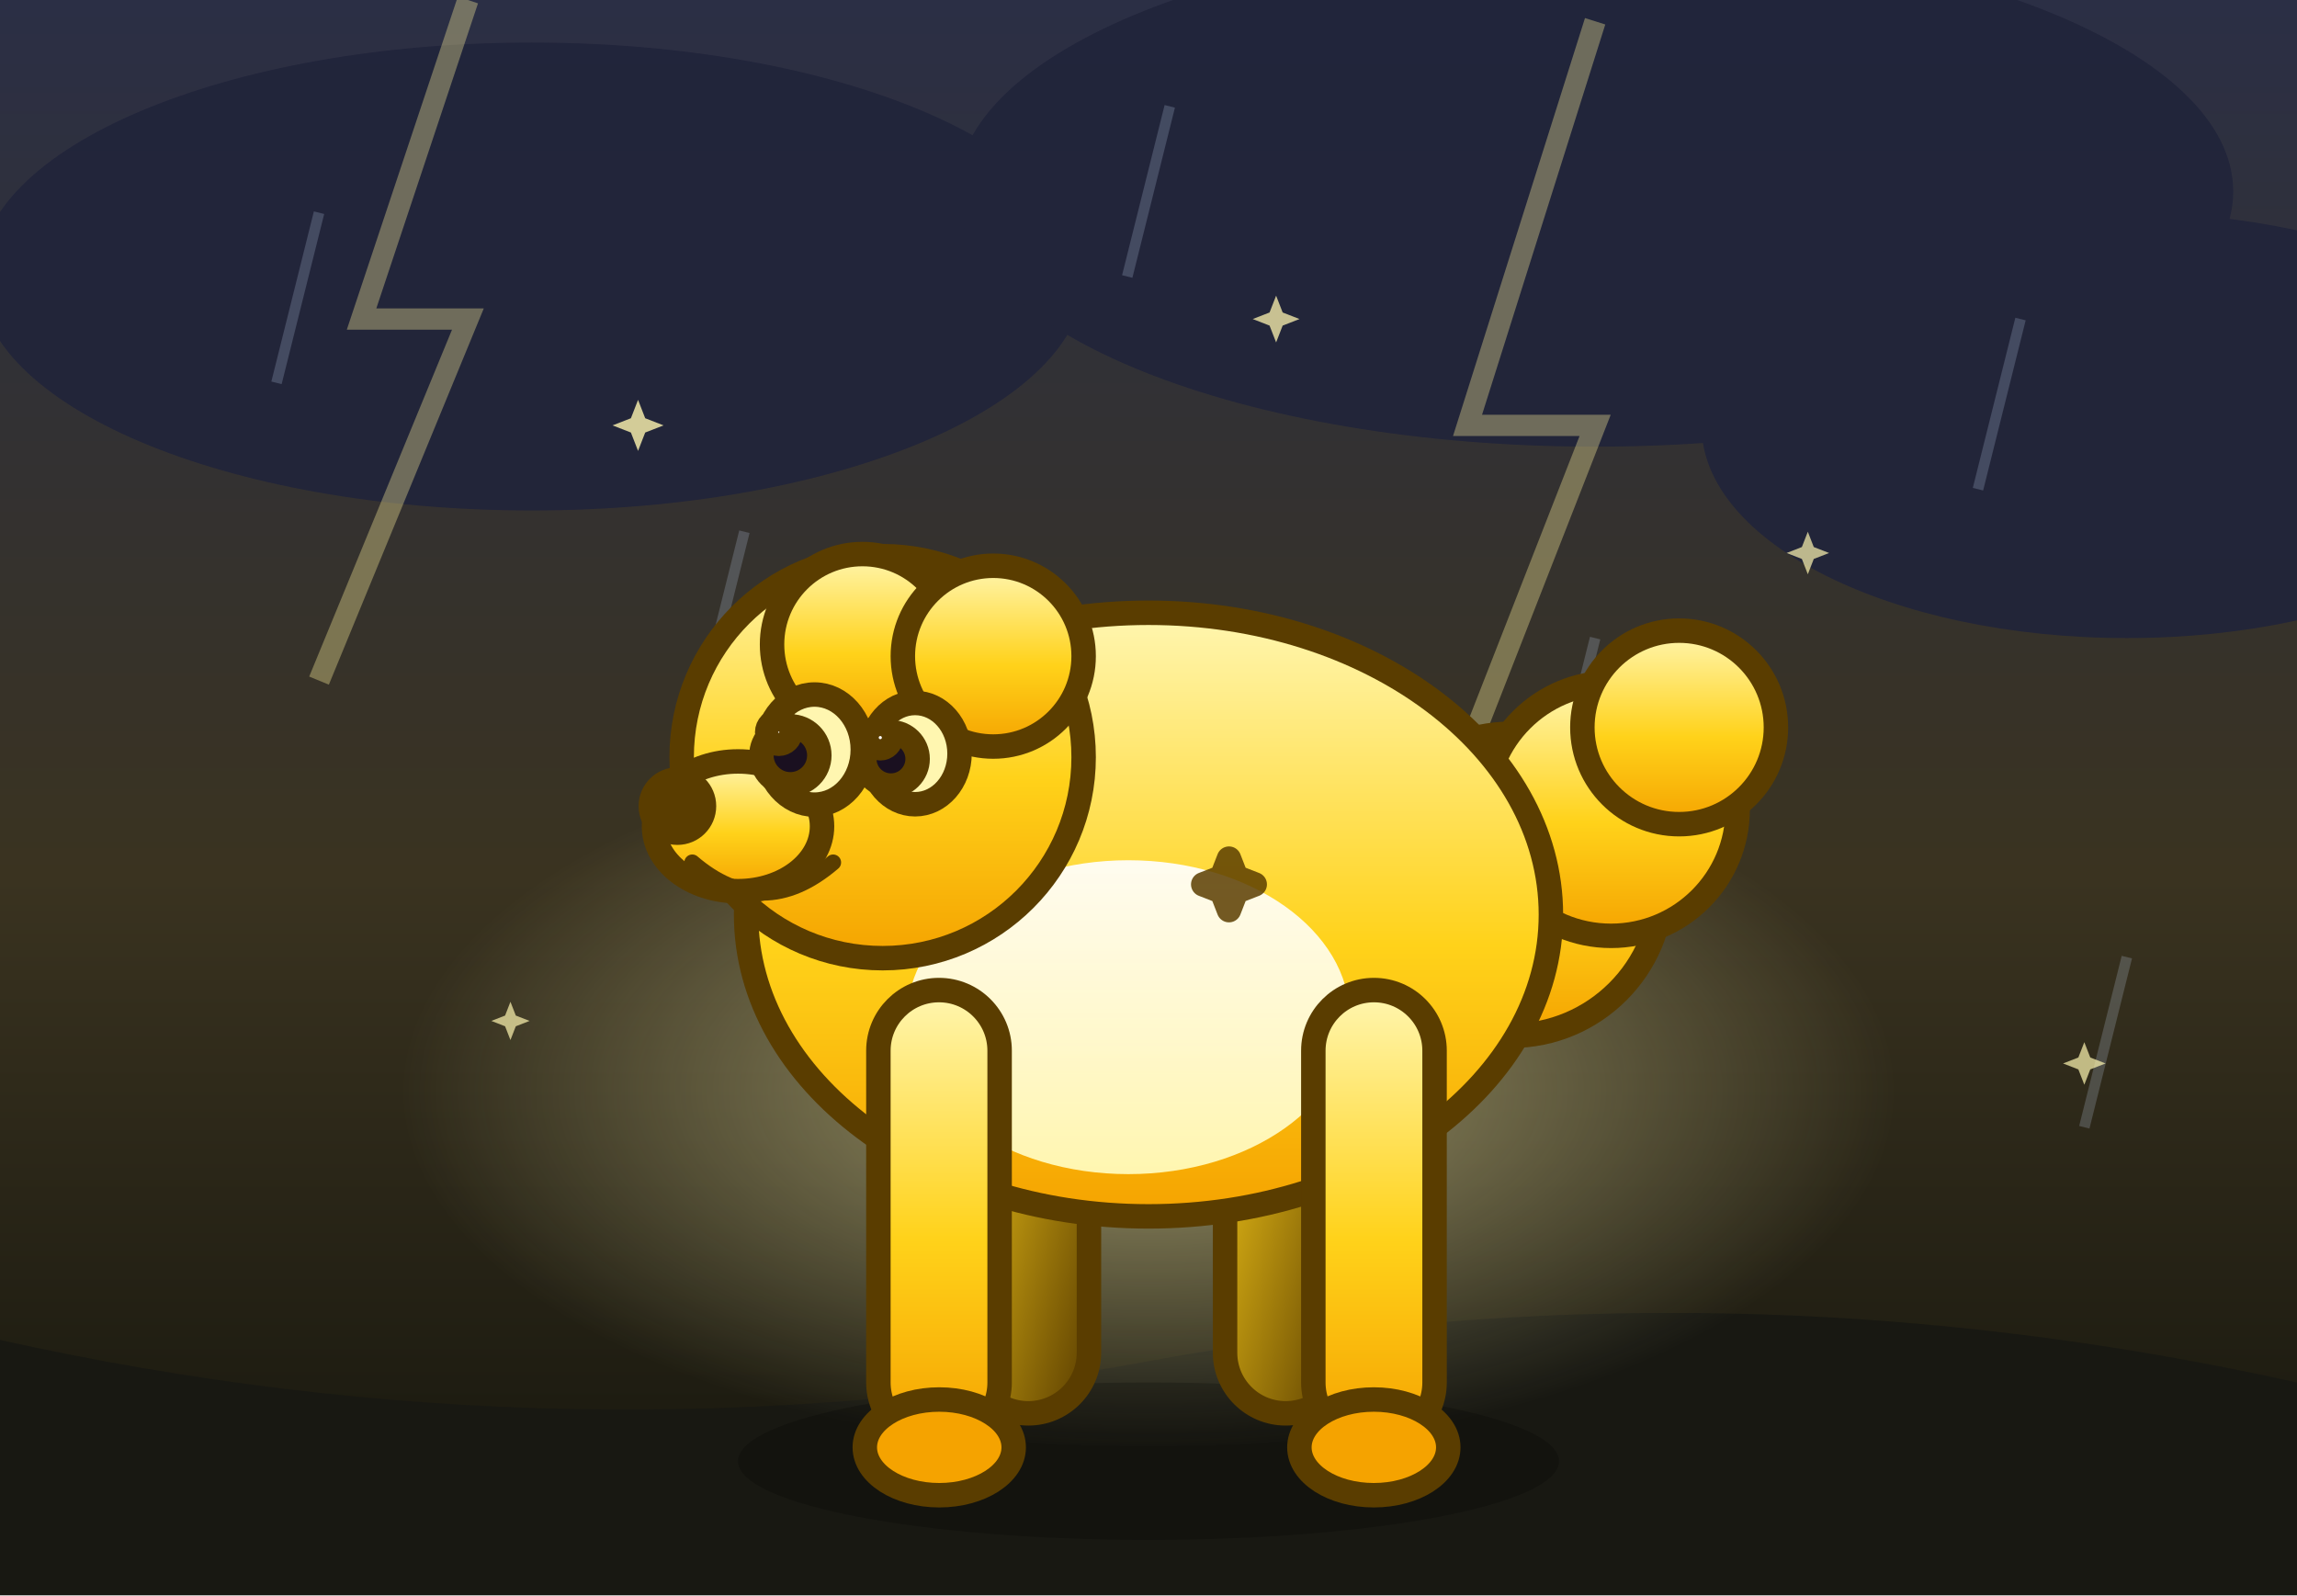
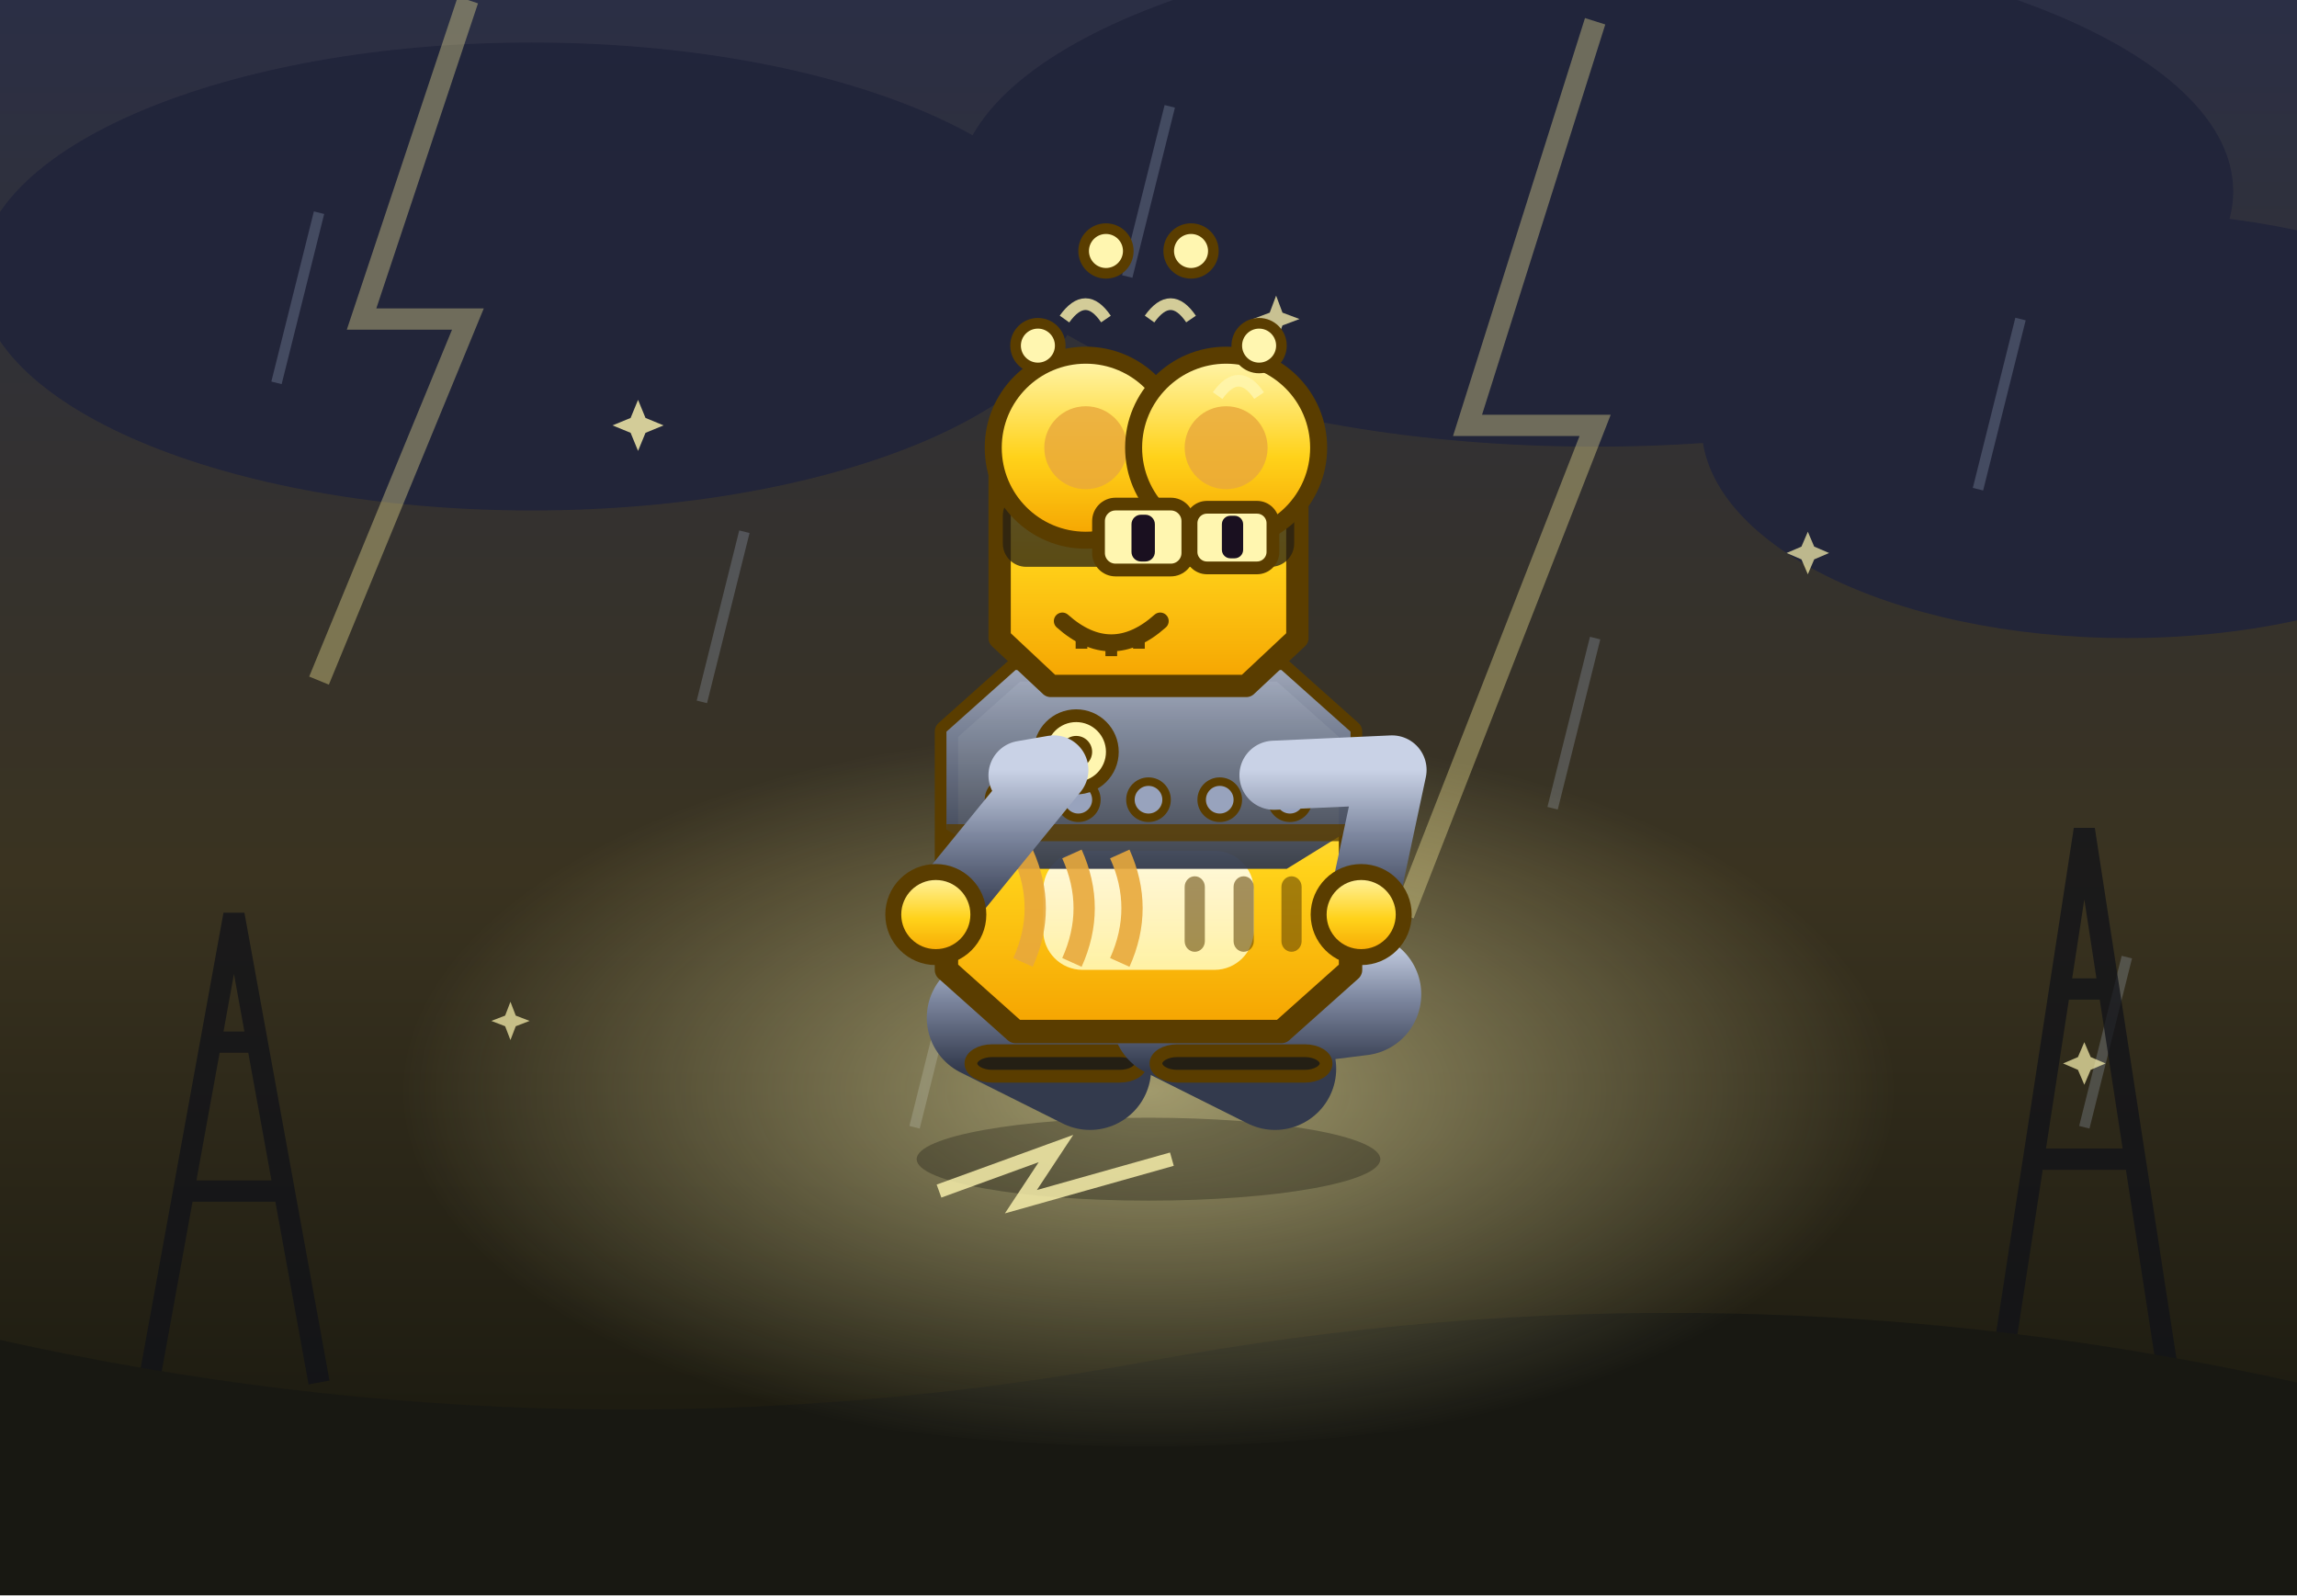
<svg xmlns="http://www.w3.org/2000/svg" viewBox="0 0 216 150">
  <defs>
    <linearGradient id="bodyS4_023" x1="0" y1="0" x2="0" y2="1">
      <stop offset="0%" stop-color="#fff6b0" />
      <stop offset="55%" stop-color="#ffd21a" />
      <stop offset="100%" stop-color="#f5a300" />
    </linearGradient>
    <linearGradient id="body2S4_023" x1="0" y1="0" x2="1" y2="1">
      <stop offset="0%" stop-color="#ffd21a" />
      <stop offset="100%" stop-color="#5a3d00" />
    </linearGradient>
    <linearGradient id="bellyS4_023" x1="0" y1="0" x2="0" y2="1">
      <stop offset="0%" stop-color="#ffffff" stop-opacity=".92" />
      <stop offset="100%" stop-color="#fff6b0" />
    </linearGradient>
+     <linearGradient id="voidS4_023" x1="0" y1="0" x2="0.3" y2="1">
+       <stop offset="0%" stop-color="#4c2a86" />
+       <stop offset="55%" stop-color="#2a1352" />
+       <stop offset="100%" stop-color="#100628" />
+     </linearGradient>
+     <linearGradient id="metalS4_023" x1="0" y1="0" x2="0" y2="1">
+       <stop offset="0%" stop-color="#c9d2e6" />
+       <stop offset="45%" stop-color="#7d879f" />
+       <stop offset="100%" stop-color="#333a4d" />
+     </linearGradient>
+     <linearGradient id="woodS4_023" x1="0" y1="0" x2="1" y2="1">
+       <stop offset="0%" stop-color="#9a6d3a" />
+       <stop offset="100%" stop-color="#4a3016" />
+     </linearGradient>
    <radialGradient id="stageS4_023" cx="50%" cy="62%" r="55%">
      <stop offset="0%" stop-color="#fff6b0" stop-opacity=".55" />
      <stop offset="70%" stop-color="#fff6b0" stop-opacity="0" />
    </radialGradient>
    <radialGradient id="orbS4_023" cx="42%" cy="38%" r="65%">
      <stop offset="0%" stop-color="#ffffff" stop-opacity=".95" />
      <stop offset="45%" stop-color="#fff6b0" />
      <stop offset="100%" stop-color="#f5a300" />
    </radialGradient>
+     <radialGradient id="haloS4_023" cx="50%" cy="50%" r="50%">
+       <stop offset="60%" stop-color="#fff6b0" stop-opacity="0" />
+       <stop offset="100%" stop-color="#fff6b0" stop-opacity=".5" />
+     </radialGradient>
+     <linearGradient id="rimS4_023" x1="0" y1="0" x2="1" y2="1">
+       <stop offset="0%" stop-color="#ff9bf5" />
+       <stop offset="100%" stop-color="#fff6b0" stop-opacity=".2" />
+     </linearGradient>
+     <clipPath id="clS4_023_1">
+       <path d="M89.0,68.8 L95.5,63.0 L120.5,63.0 L127.0,68.8 L127.0,91.2 L120.5,97.0 L95.5,97.0 L89.0,91.2 Z" />
+     </clipPath>
  </defs>
  <defs>
    <linearGradient id="skyS4_023" x1="0" y1="0" x2="0" y2="1">
      <stop offset="0%" stop-color="#2b2f45" />
      <stop offset="55%" stop-color="#3a3320" />
      <stop offset="100%" stop-color="#14140c" />
    </linearGradient>
  </defs>
  <rect x="0" y="0" width="216" height="150" fill="url(#skyS4_023)" />
  <g fill="#20233a" opacity=".9">
    <ellipse cx="50" cy="26" rx="52" ry="22" />
    <ellipse cx="150" cy="18" rx="60" ry="24" />
    <ellipse cx="200" cy="40" rx="40" ry="20" />
  </g>
  <polyline points="150,2 138,40 150,40 132,86" fill="none" stroke="#fff29a" stroke-width="2" opacity=".35" />
  <polyline points="44,0 34,30 44,30 30,64" fill="none" stroke="#fff29a" stroke-width="2" opacity=".35" />
  <line x1="30" y1="20" x2="26" y2="36" stroke="#cfe0ff" stroke-width="1" opacity=".2" />
  <line x1="70" y1="50" x2="66" y2="66" stroke="#cfe0ff" stroke-width="1" opacity=".2" />
  <line x1="110" y1="10" x2="106" y2="26" stroke="#cfe0ff" stroke-width="1" opacity=".2" />
  <line x1="150" y1="60" x2="146" y2="76" stroke="#cfe0ff" stroke-width="1" opacity=".2" />
  <line x1="190" y1="30" x2="186" y2="46" stroke="#cfe0ff" stroke-width="1" opacity=".2" />
  <line x1="90" y1="90" x2="86" y2="106" stroke="#cfe0ff" stroke-width="1" opacity=".2" />
  <line x1="200" y1="90" x2="196" y2="106" stroke="#cfe0ff" stroke-width="1" opacity=".2" />
-   <path d="M60,37.6 L60.672,39.328 L62.4,40 L60.672,40.672 L60,42.4 L59.328,40.672 L57.6,40 L59.328,39.328 Z" fill="#fff6b0" opacity="0.8" />
-   <path d="M170,50 L170.56,51.44 L172,52 L170.56,52.56 L170,54 L169.44,52.56 L168,52 L169.44,51.44 Z" fill="#fff6b0" opacity="0.7" />
-   <path d="M120,27.8 L120.616,29.384 L122.2,30 L120.616,30.616 L120,32.2 L119.384,30.616 L117.8,30 L119.384,29.384 Z" fill="#fff6b0" opacity="0.75" />
-   <path d="M48,94.2 L48.504,95.496 L49.8,96 L48.504,96.504 L48,97.8 L47.496,96.504 L46.2,96 L47.496,95.496 Z" fill="#fff6b0" opacity="0.7" />
-   <path d="M196,98 L196.56,99.44 L198,100 L196.56,100.56 L196,102 L195.44,100.56 L194,100 L195.44,99.44 Z" fill="#fff6b0" opacity="0.7" />
+   <path d="M60.0,37.6 L60.7,39.3 L62.4,40.0 L60.7,40.7 L60.0,42.4 L59.3,40.7 L57.6,40.0 L59.3,39.3 Z" fill="#fff6b0" opacity="0.8" />
+   <path d="M170.0,50.0 L170.6,51.4 L172.0,52.0 L170.6,52.6 L170.0,54.0 L169.4,52.6 L168.0,52.0 L169.4,51.4 Z" fill="#fff6b0" opacity="0.7" />
+   <path d="M120.0,27.8 L120.6,29.4 L122.2,30.0 L120.6,30.6 L120.0,32.2 L119.4,30.6 L117.8,30.0 L119.4,29.4 Z" fill="#fff6b0" opacity="0.75" />
+   <path d="M48.0,94.2 L48.5,95.5 L49.8,96.0 L48.5,96.5 L48.0,97.8 L47.5,96.5 L46.2,96.0 L47.5,95.5 Z" fill="#fff6b0" opacity="0.7" />
+   <path d="M196.0,98.0 L196.6,99.4 L198.0,100.0 L196.6,100.6 L196.0,102.0 L195.4,100.6 L194.0,100.0 L195.4,99.4 Z" fill="#fff6b0" opacity="0.7" />
+   <g stroke="#101218" stroke-width="2" fill="none" opacity=".75">
+     <path d="M14,130 L22,86 L30,130 M17,112 L27,112 M19,98 L25,98" />
+   </g>
+   <g stroke="#101218" stroke-width="2" fill="none" opacity=".75">
+     <path d="M188,130 L196,78 L204,130 M191,109 L201,109 M193,93 L199,93" />
+   </g>
  <path d="M0,150 L0,126 Q54,138 108,128 T216,130 L216,150 Z" fill="#181812" />
  <ellipse cx="108" cy="92" rx="92" ry="44" fill="url(#stageS4_023)" />
-   <ellipse cx="108" cy="137.4" rx="38.6" ry="7.4" fill="#000" opacity=".22" />
-   <g stroke="#5a3d00" stroke-width="2.3" stroke-linejoin="round" stroke-linecap="round">
-     <rect x="91.0" y="91.7" width="11.4" height="41.2" rx="5.7" fill="url(#body2S4_023)" />
-     <rect x="115.2" y="91.7" width="11.4" height="41.2" rx="5.7" fill="url(#body2S4_023)" />
-     <circle cx="142.1" cy="83.2" r="14.2" fill="url(#bodyS4_023)" />
-     <circle cx="151.5" cy="76.1" r="11.9" fill="url(#bodyS4_023)" />
-     <circle cx="157.9" cy="68.4" r="9.1" fill="url(#bodyS4_023)" />
-     <ellipse cx="108" cy="86" rx="37.84" ry="28.38" fill="url(#bodyS4_023)" />
-     <ellipse cx="106.108" cy="95.649" rx="20.812" ry="14.758" fill="url(#bellyS4_023)" stroke="none" />
-     <path d="M115.568,80.742 L116.246,82.484 L117.988,83.162 L116.246,83.84 L115.568,85.582 L114.89,83.84 L113.148,83.162 L114.89,82.484 Z" fill="#fff6b0" opacity="0.85" />
-     <rect x="82.6" y="93.1" width="11.4" height="42.6" rx="5.7" fill="url(#bodyS4_023)" />
-     <ellipse cx="88.323" cy="136.1" rx="7.0" ry="4.5" fill="#f5a300" />
-     <rect x="123.5" y="93.1" width="11.4" height="42.6" rx="5.7" fill="url(#bodyS4_023)" />
-     <ellipse cx="129.19" cy="136.1" rx="7.0" ry="4.5" fill="#f5a300" />
-     <circle cx="83.0" cy="71.2" r="18.9" fill="url(#bodyS4_023)" />
-     <circle cx="81.1" cy="60.6" r="8.5" fill="url(#bodyS4_023)" />
-     <circle cx="93.4" cy="61.7" r="8.5" fill="url(#bodyS4_023)" />
-     <ellipse cx="69.4" cy="77.7" rx="7.9" ry="6.1" fill="url(#bodyS4_023)" />
-     <circle cx="63.7" cy="75.8" r="2.5" fill="#5a3d00" />
-     <ellipse cx="76.593" cy="70.486" rx="4.541" ry="5.177" fill="#fff6b0" />
-     <circle cx="74.322" cy="71.03" r="2.724" fill="#1a1020" />
-     <circle cx="73.233" cy="68.851" r="1.09" fill="#fff" />
-     <ellipse cx="86.053" cy="70.864" rx="4.178" ry="4.762" fill="#fff6b0" />
-     <circle cx="83.782" cy="71.365" r="2.507" fill="#1a1020" />
-     <circle cx="82.78" cy="69.36" r="1.003" fill="#fff" />
-     <path d="M65.1,81.1 q6.622,5.676 13.244,0" fill="none" stroke="#5a3d00" stroke-width="1.5" />
+   <ellipse cx="108.0" cy="109.0" rx="21.8" ry="3.9" fill="#000" opacity=".26" />
+   <polyline points="88.3,112.0 99.3,108.0 96.0,113.0 110.2,109.0" fill="none" stroke="#fff6b0" stroke-width="1.3" opacity=".8" />
+   <polyline points="99.3,88.5 110.5,93.5 92.9,95.7 102.5,100.5" fill="none" stroke="url(#metalS4_023)" stroke-width="11.5" stroke-linejoin="round" stroke-linecap="round" />
+   <rect x="91.3" y="98.8" width="16.0" height="2.4" rx="2" fill="#241f14" stroke="#5a3d00" stroke-width="1.2" />
+   <polyline points="116.7,88.5 127.9,93.5 110.3,95.7 119.9,100.5" fill="none" stroke="url(#metalS4_023)" stroke-width="11.5" stroke-linejoin="round" stroke-linecap="round" />
+   <rect x="108.7" y="98.8" width="16.0" height="2.4" rx="2" fill="#241f14" stroke="#5a3d00" stroke-width="1.2" />
+   <path d="M89.0,68.8 L95.5,63.0 L120.5,63.0 L127.0,68.8 L127.0,91.2 L120.5,97.0 L95.5,97.0 L89.0,91.2 Z" fill="url(#bodyS4_023)" stroke="#5a3d00" stroke-width="2.2" stroke-linejoin="round" />
+   <rect x="98.1" y="80.0" width="19.8" height="11.2" rx="3.7" fill="url(#bellyS4_023)" opacity=".92" />
+   <g clip-path="url(#clS4_023_1)">
+     <path d="M88.2,61.4 L95.0,57.2 L121.0,57.2 L127.8,61.4 L127.8,77.5 L121.0,81.7 L95.0,81.7 L88.2,77.5 Z" fill="url(#metalS4_023)" opacity=".95" />
+     <line x1="89.0" y1="78.3" x2="127.0" y2="78.3" stroke="#5a3d00" stroke-width="1.6" opacity=".8" />
+     <circle cx="94.7" cy="75.2" r="1.7" fill="#98a3bd" stroke="#5a3d00" stroke-width="0.8" />
+     <circle cx="101.4" cy="75.2" r="1.7" fill="#98a3bd" stroke="#5a3d00" stroke-width="0.8" />
+     <circle cx="108.0" cy="75.2" r="1.7" fill="#98a3bd" stroke="#5a3d00" stroke-width="0.8" />
+     <circle cx="114.7" cy="75.2" r="1.7" fill="#98a3bd" stroke="#5a3d00" stroke-width="0.8" />
+     <circle cx="121.3" cy="75.2" r="1.7" fill="#98a3bd" stroke="#5a3d00" stroke-width="0.8" />
+     <rect x="111.4" y="82.4" width="1.9" height="7.1" rx="1.0" fill="#5a3d00" opacity=".55" />
+     <rect x="116.0" y="82.4" width="1.9" height="7.1" rx="1.0" fill="#5a3d00" opacity=".55" />
+     <rect x="120.5" y="82.4" width="1.9" height="7.1" rx="1.0" fill="#5a3d00" opacity=".55" />
+     <path d="M96.2,80.3 q2.3,5.1 0,10.2" fill="none" stroke="#e8a83c" stroke-width="2" opacity=".9" />
+     <path d="M100.8,80.3 q2.3,5.1 0,10.2" fill="none" stroke="#e8a83c" stroke-width="2" opacity=".9" />
+     <path d="M105.3,80.3 q2.3,5.1 0,10.2" fill="none" stroke="#e8a83c" stroke-width="2" opacity=".9" />
  </g>
+   <circle cx="101.2" cy="70.7" r="3.4" fill="#fff6b0" stroke="#5a3d00" stroke-width="1.2" />
+   <circle cx="101.2" cy="70.7" r="1.5" fill="#5a3d00" />
+   <polyline points="96.2,72.9 99.1,72.4 88.0,86.0" fill="none" stroke="url(#metalS4_023)" stroke-width="6.5" stroke-linejoin="round" stroke-linecap="round" />
+   <polyline points="119.8,72.9 130.9,72.4 128.0,86.0" fill="none" stroke="url(#metalS4_023)" stroke-width="6.5" stroke-linejoin="round" stroke-linecap="round" />
+   <circle cx="88.0" cy="86.0" r="4.0" fill="url(#bodyS4_023)" stroke="#5a3d00" stroke-width="1.5" />
+   <circle cx="128.0" cy="86.0" r="4.0" fill="url(#bodyS4_023)" stroke="#5a3d00" stroke-width="1.5" />
+   <path d="M94.0,42.2 L98.8,37.7 L117.2,37.7 L122.0,42.2 L122.0,60.0 L117.2,64.5 L98.8,64.5 L94.0,60.0 Z" fill="url(#bodyS4_023)" stroke="#5a3d00" stroke-width="2.1" stroke-linejoin="round" />
+   <rect x="94.3" y="46.3" width="27.4" height="7.0" rx="2.2" fill="#241f14" opacity=".75" />
+   <circle cx="102.1" cy="42.1" r="8.7" fill="url(#bodyS4_023)" stroke="#5a3d00" stroke-width="1.6" />
+   <circle cx="102.1" cy="42.1" r="3.9" fill="#e8a83c" opacity=".8" />
+   <circle cx="115.3" cy="42.1" r="8.7" fill="url(#bodyS4_023)" stroke="#5a3d00" stroke-width="1.6" />
+   <circle cx="115.3" cy="42.1" r="3.9" fill="#e8a83c" opacity=".8" />
+   <line x1="97.6" y1="42.9" x2="97.6" y2="32.5" stroke="url(#metalS4_023)" stroke-width="2.0" stroke-linecap="round" />
+   <circle cx="97.6" cy="32.5" r="2.1" fill="#fff6b0" stroke="#5a3d00" stroke-width="1" />
+   <line x1="104.0" y1="37.8" x2="104.0" y2="23.6" stroke="url(#metalS4_023)" stroke-width="2.0" stroke-linecap="round" />
+   <circle cx="104.0" cy="23.6" r="2.1" fill="#fff6b0" stroke="#5a3d00" stroke-width="1" />
+   <path d="M100.1,30.0 q2.0,-2.8 3.9,0" fill="none" stroke="#fff6b0" stroke-width="1.1" opacity=".8" />
+   <line x1="112.0" y1="37.8" x2="112.0" y2="23.6" stroke="url(#metalS4_023)" stroke-width="2.0" stroke-linecap="round" />
+   <circle cx="112.0" cy="23.6" r="2.1" fill="#fff6b0" stroke="#5a3d00" stroke-width="1" />
+   <path d="M108.1,30.0 q2.0,-2.8 3.9,0" fill="none" stroke="#fff6b0" stroke-width="1.1" opacity=".8" />
+   <line x1="118.4" y1="42.9" x2="118.4" y2="32.5" stroke="url(#metalS4_023)" stroke-width="2.0" stroke-linecap="round" />
+   <circle cx="118.4" cy="32.5" r="2.1" fill="#fff6b0" stroke="#5a3d00" stroke-width="1" />
+   <path d="M114.5,37.2 q2.0,-2.8 3.9,0" fill="none" stroke="#fff6b0" stroke-width="1.1" opacity=".8" />
+   <rect x="103.3" y="47.4" width="8.4" height="6.2" rx="1.6" fill="#fff6b0" stroke="#5a3d00" stroke-width="1.2" />
+   <rect x="106.4" y="48.4" width="2.2" height="4.4" rx="0.9" fill="#1a1020" />
+   <rect x="112.0" y="47.7" width="7.7" height="5.7" rx="1.5" fill="#fff6b0" stroke="#5a3d00" stroke-width="1.2" />
+   <rect x="114.9" y="48.5" width="2.0" height="4.0" rx="0.8" fill="#1a1020" />
+   <path d="M99.9,58.4 q4.6,4.1 9.2,0" fill="none" stroke="#5a3d00" stroke-width="1.6" stroke-linecap="round" />
+   <path d="M101.7,59.5 l0,1.5 M104.5,60.2 l0,1.5 M107.1,59.7 l0,1.3" stroke="#5a3d00" stroke-width="1.1" />
</svg>
